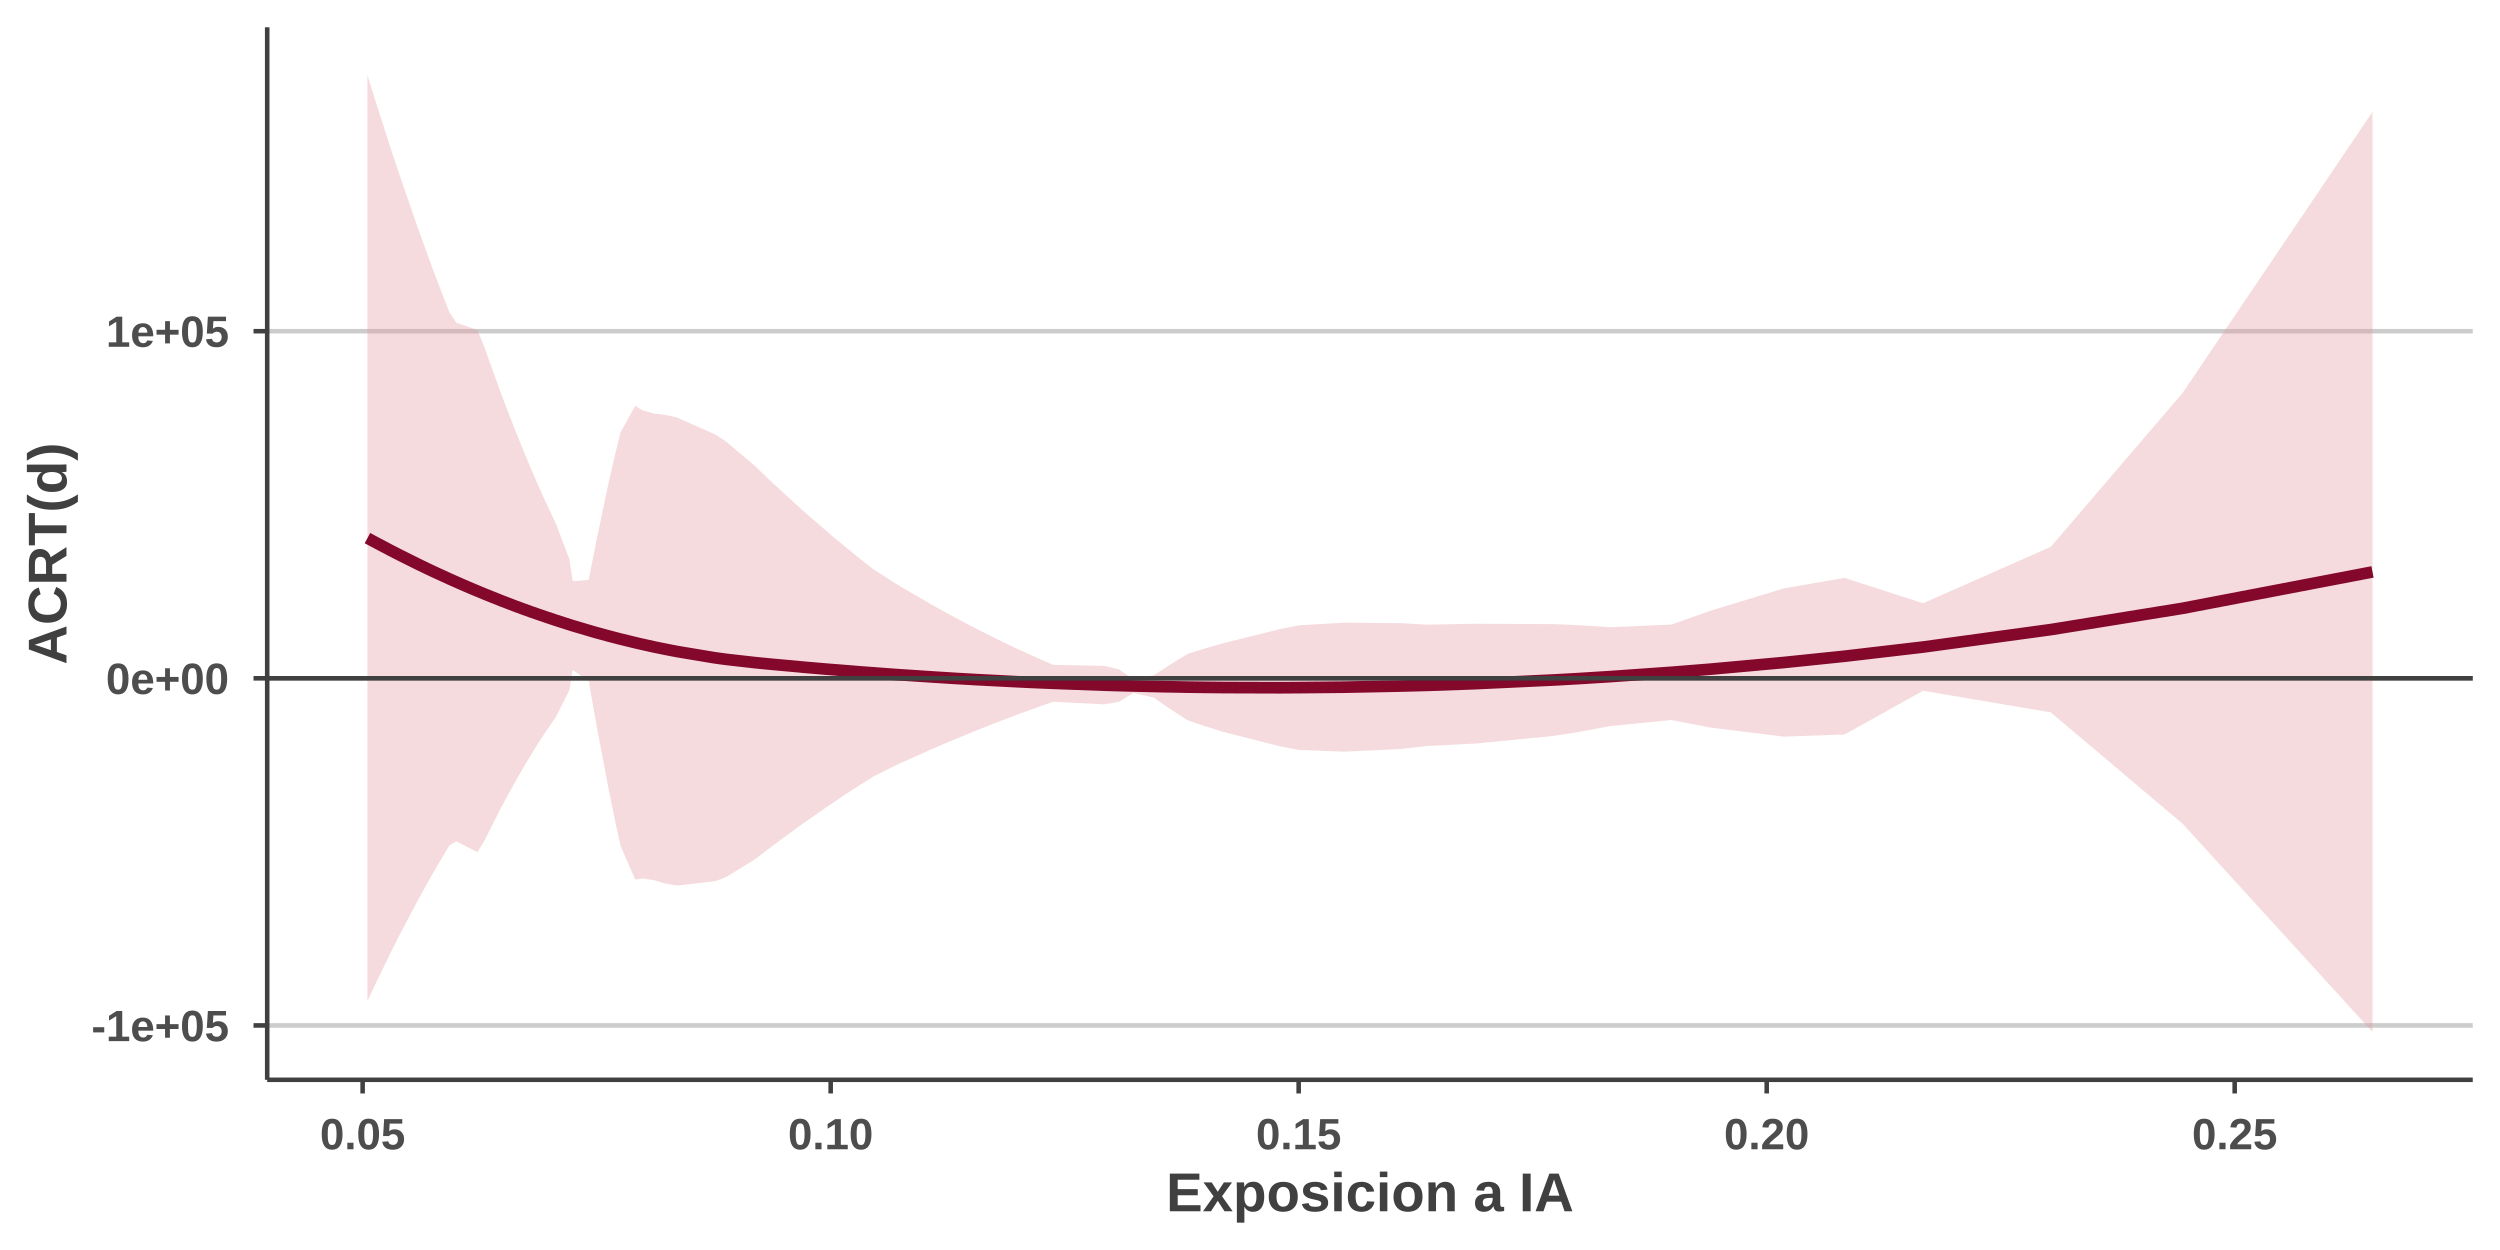
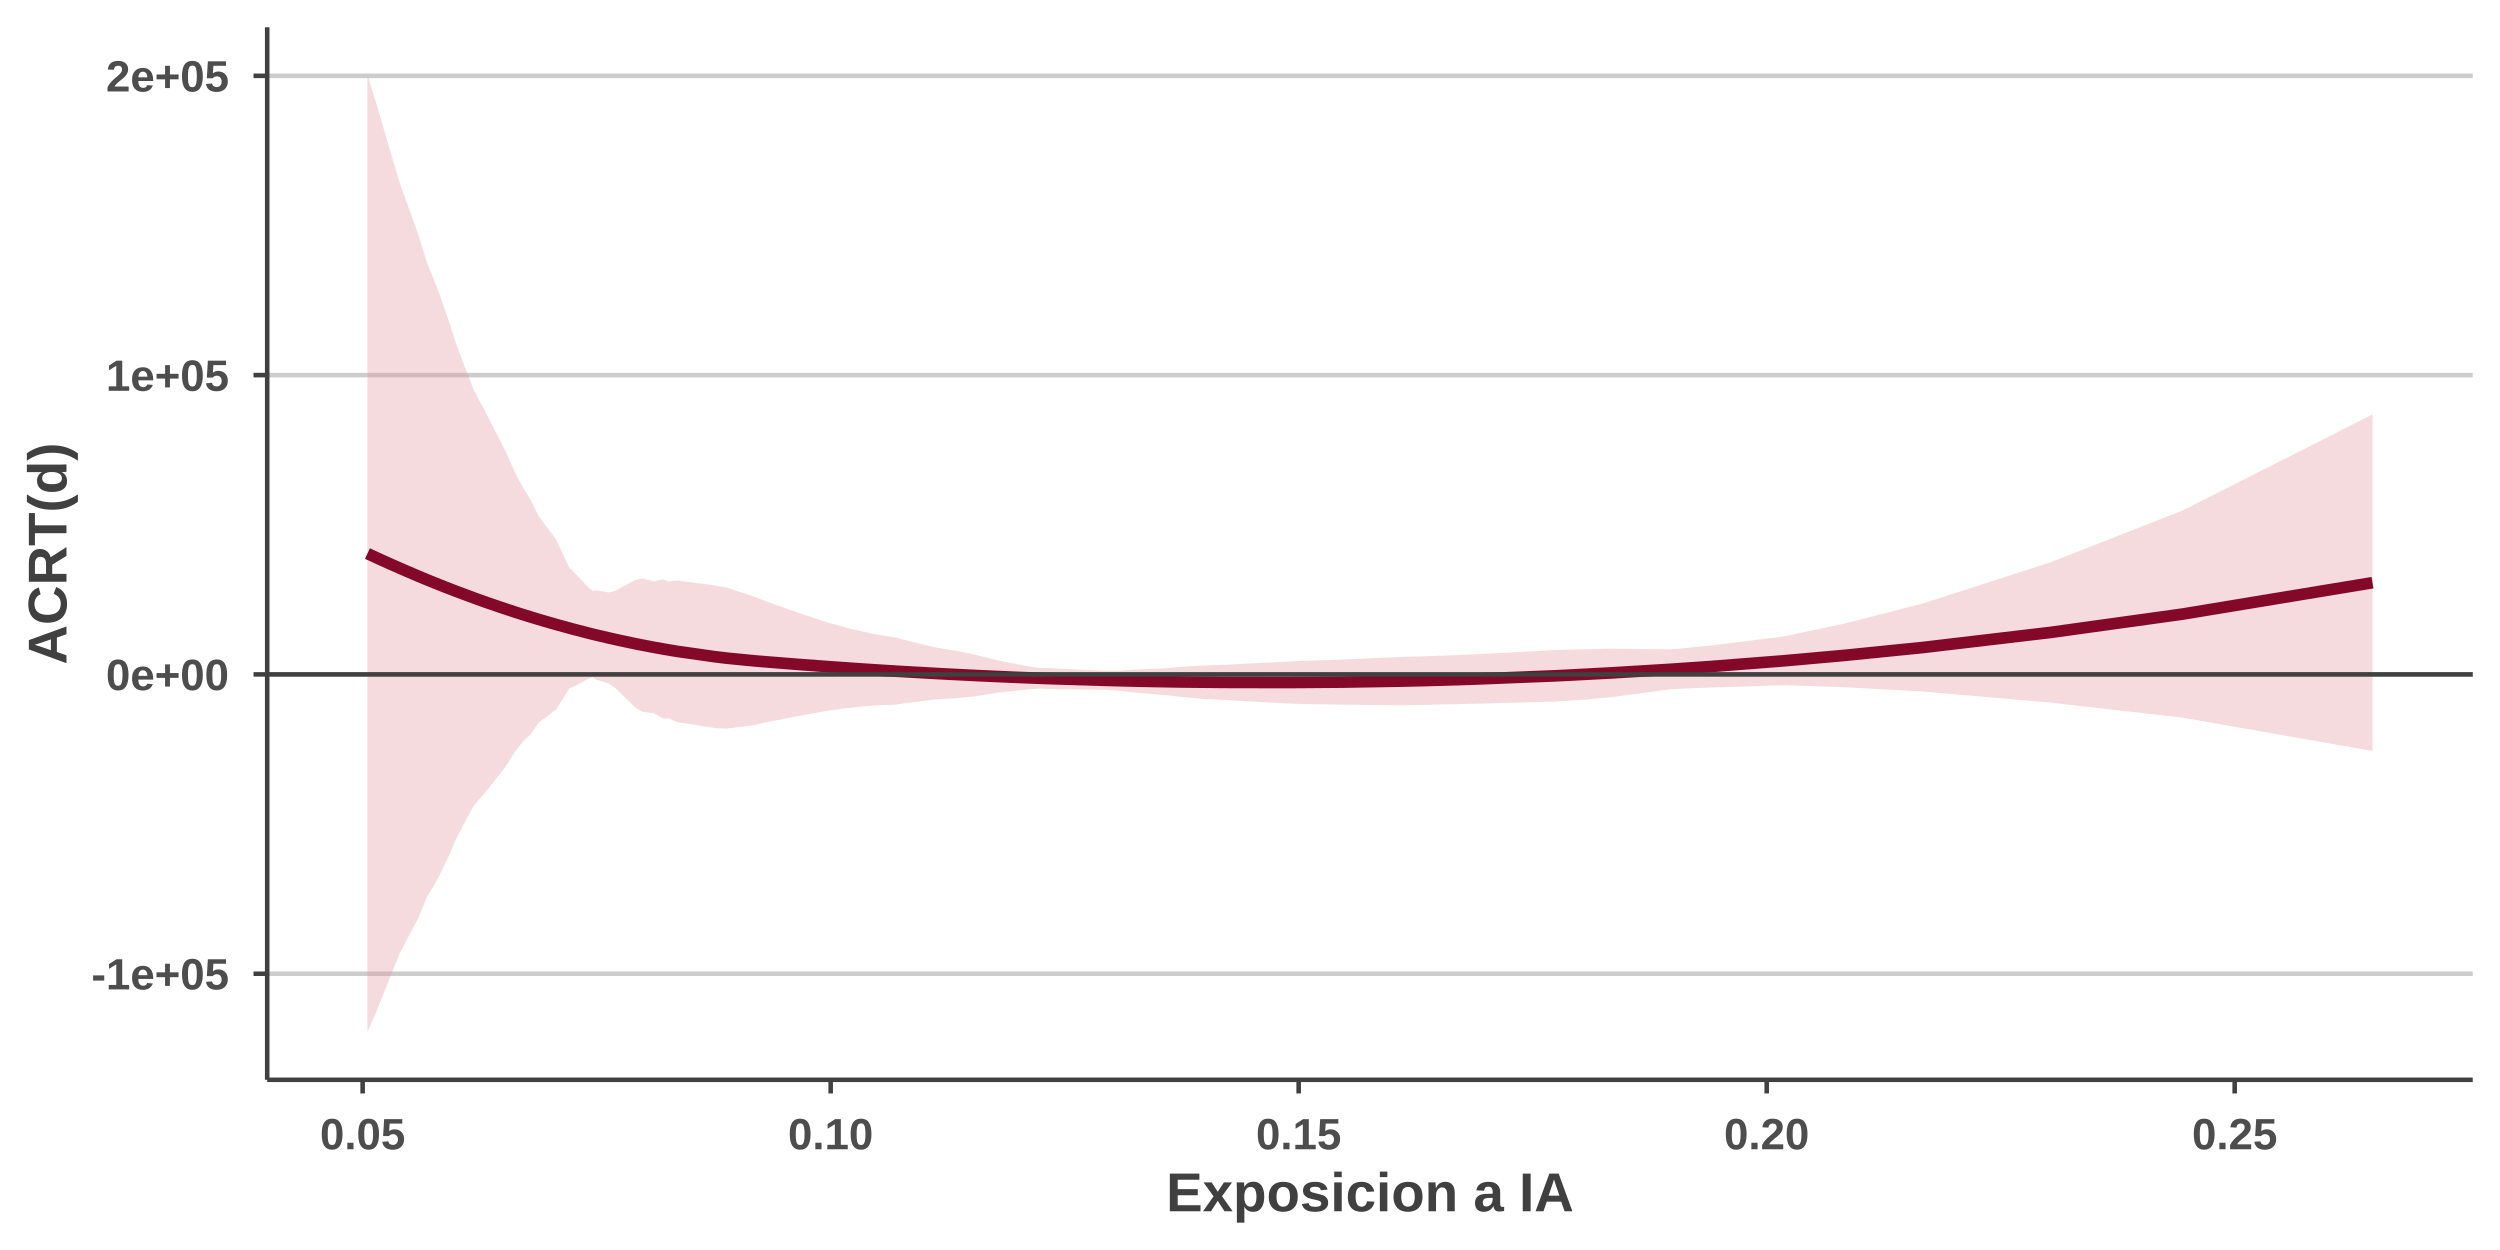
<svg xmlns="http://www.w3.org/2000/svg" width="411.02pt" height="205.51pt" viewBox="0 0 411.02 205.51">
  <g class="svglite">
    <defs>
      <style type="text/css">
    .svglite line, .svglite polyline, .svglite polygon, .svglite path, .svglite rect, .svglite circle {
      fill: none;
      stroke: #000000;
      stroke-linecap: round;
      stroke-linejoin: round;
      stroke-miterlimit: 10.00;
    }
    .svglite text {
      white-space: pre;
    }
    .svglite g.glyphgroup path {
      fill: inherit;
      stroke: none;
    }
  </style>
    </defs>
    <rect width="100%" height="100%" style="stroke: none; fill: #FFFFFF;" />
    <defs>
      <clipPath id="cpMC4wMHw0MTEuMDJ8MC4wMHwyMDUuNTE=">
        <rect x="0.00" y="0.00" width="411.02" height="205.51" />
      </clipPath>
    </defs>
    <g clip-path="url(#cpMC4wMHw0MTEuMDJ8MC4wMHwyMDUuNTE=)">
      <rect x="0" y="0.00" width="411.02" height="205.51" style="stroke-width: 0.87; stroke: none; fill: #FFFFFF;" />
    </g>
    <defs>
      <clipPath id="cpNDMuOTN8NDA2LjU0fDQuNDh8MTc3LjUz">
        <rect x="43.93" y="4.48" width="362.62" height="173.04" />
      </clipPath>
    </defs>
    <g clip-path="url(#cpNDMuOTN8NDA2LjU0fDQuNDh8MTc3LjUz)">
      <rect x="43.93" y="4.48" width="362.62" height="173.04" style="stroke-width: 0.87; stroke: none; fill: #FFFFFF;" />
-       <polyline points="43.93,168.59 406.54,168.59 " style="stroke-width: 0.75; stroke: #CCCCCC; stroke-linecap: butt;" />
-       <polyline points="43.93,111.52 406.54,111.52 " style="stroke-width: 0.75; stroke: #CCCCCC; stroke-linecap: butt;" />
-       <polyline points="43.93,54.45 406.54,54.45 " style="stroke-width: 0.75; stroke: #CCCCCC; stroke-linecap: butt;" />
-       <polygon points="60.41,12.35 61.96,17.33 64.31,24.63 65.76,28.97 68.73,37.57 70.16,41.52 70.85,43.40 71.64,45.52 72.28,47.21 73.89,51.36 75.02,53.05 76.77,53.65 77.88,54.04 78.51,54.27 79.59,56.97 82.38,64.71 83.32,67.19 84.70,70.73 86.06,74.10 87.16,76.73 88.54,79.93 89.77,82.66 91.44,86.21 93.62,91.95 94.16,95.57 96.80,95.32 97.47,91.83 98.15,88.43 100.02,79.56 101.13,74.71 102.02,71.08 104.43,66.73 105.60,67.43 107.53,68.00 108.99,68.16 109.90,68.32 111.35,68.66 117.53,71.40 118.77,72.20 119.53,72.73 124.12,76.61 125.94,78.36 127.31,79.65 131.19,83.21 132.10,84.03 136.07,87.48 136.72,88.03 139.33,90.20 139.83,90.60 141.41,91.88 143.56,93.57 147.33,95.99 148.52,96.71 153.48,99.58 155.06,100.46 157.27,101.66 160.44,103.33 163.91,105.07 166.84,106.48 168.87,107.41 170.94,108.34 171.74,108.69 172.63,109.08 173.15,109.30 181.59,109.49 183.93,110.04 186.35,111.64 189.69,111.02 191.42,109.89 193.70,108.45 195.31,107.48 198.36,106.54 201.26,105.71 210.45,103.43 213.57,102.80 220.85,102.38 230.32,102.45 234.63,102.70 242.53,102.55 255.53,102.61 259.28,102.77 264.74,103.12 274.80,102.68 281.29,100.39 293.29,96.73 303.25,95.01 316.17,99.18 337.17,89.90 358.84,64.60 390.06,18.39 390.06,169.66 358.84,135.43 337.17,117.12 316.17,113.57 303.25,120.76 293.29,121.11 281.29,119.63 274.80,118.38 264.74,119.37 259.28,120.39 255.53,120.98 242.53,122.25 234.63,122.65 230.32,123.14 220.85,123.58 213.57,123.30 210.45,122.70 201.26,120.37 198.36,119.47 195.31,118.45 193.70,117.43 191.42,115.90 189.69,114.70 186.35,113.93 183.93,115.39 181.59,115.80 173.15,115.38 172.63,115.56 171.74,115.87 170.94,116.15 168.87,116.90 166.84,117.64 163.91,118.76 160.44,120.13 157.27,121.43 155.06,122.36 153.48,123.04 148.52,125.25 147.33,125.80 143.56,127.68 141.41,129.04 139.83,130.06 139.33,130.39 136.72,132.13 136.07,132.57 132.10,135.34 131.19,135.99 127.31,138.85 125.94,139.88 124.12,141.28 119.53,144.11 118.77,144.44 117.53,144.89 111.35,145.59 109.90,145.37 108.99,145.16 107.53,144.71 105.60,144.43 104.43,144.59 102.02,139.06 101.13,134.97 100.02,129.54 98.15,119.64 97.47,115.87 96.80,111.98 94.16,110.16 93.62,113.45 91.44,117.79 89.77,120.23 88.54,122.11 87.16,124.34 86.06,126.18 84.70,128.54 83.32,131.03 82.38,132.79 79.59,138.30 78.51,140.09 77.88,139.79 76.77,139.24 75.02,138.32 73.89,138.99 72.28,141.68 71.64,142.77 70.85,144.15 70.16,145.37 68.73,147.95 65.76,153.59 64.31,156.45 61.96,161.28 60.41,164.58 " style="stroke-width: 0.00; stroke: none; stroke-linecap: butt; fill: #E397A0; fill-opacity: 0.35;" />
-       <polyline points="60.41,12.35 61.96,17.33 64.31,24.63 65.76,28.97 68.73,37.57 70.16,41.52 70.85,43.40 71.64,45.52 72.28,47.21 73.89,51.36 75.02,53.05 76.77,53.65 77.88,54.04 78.51,54.27 79.59,56.97 82.38,64.71 83.32,67.19 84.70,70.73 86.06,74.10 87.16,76.73 88.54,79.93 89.77,82.66 91.44,86.21 93.62,91.95 94.16,95.57 96.80,95.32 97.47,91.83 98.15,88.43 100.02,79.56 101.13,74.71 102.02,71.08 104.43,66.73 105.60,67.43 107.53,68.00 108.99,68.16 109.90,68.32 111.35,68.66 117.53,71.40 118.77,72.20 119.53,72.73 124.12,76.61 125.94,78.36 127.31,79.65 131.19,83.21 132.10,84.03 136.07,87.48 136.72,88.03 139.33,90.20 139.83,90.60 141.41,91.88 143.56,93.57 147.33,95.99 148.52,96.71 153.48,99.58 155.06,100.46 157.27,101.66 160.44,103.33 163.91,105.07 166.84,106.48 168.87,107.41 170.94,108.34 171.74,108.69 172.63,109.08 173.15,109.30 181.59,109.49 183.93,110.04 186.35,111.64 189.69,111.02 191.42,109.89 193.70,108.45 195.31,107.48 198.36,106.54 201.26,105.71 210.45,103.43 213.57,102.80 220.85,102.38 230.32,102.45 234.63,102.70 242.53,102.55 255.53,102.61 259.28,102.77 264.74,103.12 274.80,102.68 281.29,100.39 293.29,96.73 303.25,95.01 316.17,99.18 337.17,89.90 358.84,64.60 390.06,18.39 " style="stroke-width: 0.00; stroke: none; stroke-linecap: butt;" />
-       <polyline points="390.06,169.66 358.84,135.43 337.17,117.12 316.17,113.57 303.25,120.76 293.29,121.11 281.29,119.63 274.80,118.38 264.74,119.37 259.28,120.39 255.53,120.98 242.53,122.25 234.63,122.65 230.32,123.14 220.85,123.58 213.57,123.30 210.45,122.70 201.26,120.37 198.36,119.47 195.31,118.45 193.70,117.43 191.42,115.90 189.69,114.70 186.35,113.93 183.93,115.39 181.59,115.80 173.15,115.38 172.63,115.56 171.74,115.87 170.94,116.15 168.87,116.90 166.84,117.64 163.91,118.76 160.44,120.13 157.27,121.43 155.06,122.36 153.48,123.04 148.52,125.25 147.33,125.80 143.56,127.68 141.41,129.04 139.83,130.06 139.33,130.39 136.72,132.13 136.07,132.57 132.10,135.34 131.19,135.99 127.31,138.85 125.94,139.88 124.12,141.28 119.53,144.11 118.77,144.44 117.53,144.89 111.35,145.59 109.90,145.37 108.99,145.16 107.53,144.71 105.60,144.43 104.43,144.59 102.02,139.06 101.13,134.97 100.02,129.54 98.15,119.64 97.47,115.87 96.80,111.98 94.16,110.16 93.62,113.45 91.44,117.79 89.77,120.23 88.54,122.11 87.16,124.34 86.06,126.18 84.70,128.54 83.32,131.03 82.38,132.79 79.59,138.30 78.51,140.09 77.88,139.79 76.77,139.24 75.02,138.32 73.89,138.99 72.28,141.68 71.64,142.77 70.85,144.15 70.16,145.37 68.73,147.95 65.76,153.59 64.31,156.45 61.96,161.28 60.41,164.58 " style="stroke-width: 0.00; stroke: none; stroke-linecap: butt;" />
-       <polyline points="60.41,88.47 61.96,89.30 64.31,90.54 65.76,91.28 68.73,92.76 70.16,93.45 70.85,93.78 71.64,94.15 72.28,94.44 73.89,95.18 75.02,95.68 76.77,96.45 77.88,96.92 78.51,97.18 79.59,97.63 82.38,98.75 83.32,99.11 84.70,99.64 86.06,100.14 87.16,100.54 88.54,101.02 89.77,101.44 91.44,102.00 93.62,102.70 94.16,102.87 96.80,103.65 97.47,103.85 98.15,104.04 100.02,104.55 101.13,104.84 102.02,105.07 104.43,105.66 105.60,105.93 107.53,106.36 108.99,106.66 109.90,106.84 111.35,107.12 117.53,108.15 118.77,108.32 119.53,108.42 124.12,108.94 125.94,109.12 127.31,109.25 131.19,109.60 132.10,109.69 136.07,110.03 136.72,110.08 139.33,110.29 139.83,110.33 141.41,110.46 143.56,110.62 147.33,110.90 148.52,110.98 153.48,111.31 155.06,111.41 157.27,111.55 160.44,111.73 163.91,111.91 166.84,112.06 168.87,112.16 170.94,112.25 171.74,112.28 172.63,112.32 173.15,112.34 181.59,112.65 183.93,112.72 186.35,112.78 189.69,112.86 191.42,112.90 193.70,112.94 195.31,112.97 198.36,113.01 201.26,113.04 210.45,113.07 213.57,113.05 220.85,112.98 230.32,112.79 234.63,112.68 242.53,112.40 255.53,111.79 259.28,111.58 264.74,111.24 274.80,110.53 281.29,110.01 293.29,108.92 303.25,107.89 316.17,106.38 337.17,103.51 358.84,100.01 390.06,94.03 " style="stroke-width: 1.92; stroke: #83082A; stroke-linecap: butt;" />
-       <line x1="43.93" y1="111.52" x2="406.54" y2="111.52" style="stroke-width: 0.75; stroke: #404040; stroke-linecap: butt;" />
+       <polyline points="43.93,160.09 406.54,160.09 " style="stroke-width: 0.75; stroke: #CCCCCC; stroke-linecap: butt;" />
+       <polyline points="43.93,110.88 406.54,110.88 " style="stroke-width: 0.75; stroke: #CCCCCC; stroke-linecap: butt;" />
+       <polyline points="43.93,61.67 406.54,61.67 " style="stroke-width: 0.75; stroke: #CCCCCC; stroke-linecap: butt;" />
+       <polyline points="43.93,12.47 406.54,12.47 " style="stroke-width: 0.75; stroke: #CCCCCC; stroke-linecap: butt;" />
+       <polygon points="60.41,12.35 61.96,17.32 64.31,25.36 65.76,30.21 68.73,38.42 70.16,43.08 70.85,44.81 71.64,46.76 72.28,48.46 73.89,53.06 75.02,56.61 76.77,61.25 77.88,64.08 78.51,65.30 79.59,67.31 82.38,72.73 83.32,74.65 84.70,77.73 86.06,80.30 87.16,81.99 88.54,84.83 89.77,86.47 91.44,88.72 93.62,93.41 94.16,93.85 96.80,96.65 97.47,97.13 98.15,97.05 100.02,97.40 101.13,97.15 102.02,96.67 104.43,95.35 105.60,95.11 107.53,95.59 108.99,95.24 109.90,95.60 111.35,95.45 117.53,96.24 118.77,96.48 119.53,96.62 124.12,98.14 125.94,98.86 127.31,99.36 131.19,100.72 132.10,101.03 136.07,102.34 136.72,102.51 139.33,103.24 139.83,103.37 141.41,103.74 143.56,104.21 147.33,104.84 148.52,105.17 153.48,106.38 155.06,106.67 157.27,107.01 160.44,107.66 163.91,108.54 166.84,109.12 168.87,109.51 170.94,109.82 171.74,109.81 172.63,109.84 173.15,109.88 181.59,110.28 183.93,110.28 186.35,110.11 189.69,109.95 191.42,109.88 193.70,109.68 195.31,109.56 198.36,109.39 201.26,109.30 210.45,108.83 213.57,108.68 220.85,108.43 230.32,108.00 234.63,107.88 242.53,107.58 255.53,106.88 259.28,106.76 264.74,106.64 274.80,106.76 281.29,106.13 293.29,104.63 303.25,102.52 316.17,99.20 337.17,92.43 358.84,83.93 390.06,68.13 390.06,123.47 358.84,117.99 337.17,115.52 316.17,113.70 303.25,112.98 293.29,112.65 281.29,113.03 274.80,113.30 264.74,114.65 259.28,115.11 255.53,115.35 242.53,115.70 234.63,115.88 230.32,115.96 220.85,115.85 213.57,115.73 210.45,115.60 201.26,115.08 198.36,114.93 195.31,114.70 193.70,114.53 191.42,114.26 189.69,114.12 186.35,113.83 183.93,113.55 181.59,113.42 173.15,113.30 172.63,113.30 171.74,113.26 170.94,113.20 168.87,113.35 166.84,113.58 163.91,113.90 160.44,114.46 157.27,114.79 155.06,114.91 153.48,115.02 148.52,115.66 147.33,115.85 143.56,116.00 141.41,116.19 139.83,116.35 139.33,116.41 136.72,116.77 136.07,116.85 132.10,117.57 131.19,117.74 127.31,118.49 125.94,118.76 124.12,119.18 119.53,119.79 118.77,119.76 117.53,119.70 111.35,118.73 109.90,118.09 108.99,118.14 107.53,117.27 105.60,117.01 104.43,116.30 102.02,113.97 101.13,113.09 100.02,112.34 98.15,111.80 97.47,111.40 96.80,111.55 94.16,112.98 93.62,113.14 91.44,116.63 89.77,117.92 88.54,118.83 87.16,120.83 86.06,121.84 84.70,123.54 83.32,125.72 82.38,127.01 79.59,130.51 78.51,131.74 77.88,132.50 76.77,134.52 75.02,137.85 73.89,140.52 72.28,143.86 71.64,145.04 70.85,146.35 70.16,147.52 68.73,151.00 65.76,156.65 64.31,160.22 61.96,166.13 60.41,169.66 " style="stroke-width: 0.00; stroke: none; stroke-linecap: butt; fill: #E397A0; fill-opacity: 0.35;" />
+       <polyline points="60.41,12.35 61.96,17.32 64.31,25.36 65.76,30.21 68.73,38.42 70.16,43.08 70.85,44.81 71.64,46.76 72.28,48.46 73.89,53.06 75.02,56.61 76.77,61.25 77.88,64.08 78.51,65.30 79.59,67.31 82.38,72.73 83.32,74.65 84.70,77.73 86.06,80.30 87.16,81.99 88.54,84.83 89.77,86.47 91.44,88.72 93.62,93.41 94.16,93.85 96.80,96.65 97.47,97.13 98.15,97.05 100.02,97.40 101.13,97.15 102.02,96.67 104.43,95.35 105.60,95.11 107.53,95.59 108.99,95.24 109.90,95.60 111.35,95.45 117.53,96.24 118.77,96.48 119.53,96.62 124.12,98.14 125.94,98.86 127.31,99.36 131.19,100.72 132.10,101.03 136.07,102.34 136.72,102.51 139.33,103.24 139.83,103.37 141.41,103.74 143.56,104.21 147.33,104.84 148.52,105.17 153.48,106.38 155.06,106.67 157.27,107.01 160.44,107.66 163.91,108.54 166.84,109.12 168.87,109.51 170.94,109.82 171.74,109.81 172.63,109.84 173.15,109.88 181.59,110.28 183.93,110.28 186.35,110.11 189.69,109.95 191.42,109.88 193.70,109.68 195.31,109.56 198.36,109.39 201.26,109.30 210.45,108.83 213.57,108.68 220.85,108.43 230.32,108.00 234.63,107.88 242.53,107.58 255.53,106.88 259.28,106.76 264.74,106.64 274.80,106.76 281.29,106.13 293.29,104.63 303.25,102.52 316.17,99.20 337.17,92.43 358.84,83.93 390.06,68.13 " style="stroke-width: 0.00; stroke: none; stroke-linecap: butt;" />
+       <polyline points="390.06,123.47 358.84,117.99 337.17,115.52 316.17,113.70 303.25,112.98 293.29,112.65 281.29,113.03 274.80,113.30 264.74,114.65 259.28,115.11 255.53,115.35 242.53,115.70 234.63,115.88 230.32,115.96 220.85,115.85 213.57,115.73 210.45,115.60 201.26,115.08 198.36,114.93 195.31,114.70 193.70,114.53 191.42,114.26 189.69,114.12 186.35,113.83 183.93,113.55 181.59,113.42 173.15,113.30 172.63,113.30 171.74,113.26 170.94,113.20 168.87,113.35 166.84,113.58 163.91,113.90 160.44,114.46 157.27,114.79 155.06,114.91 153.48,115.02 148.52,115.66 147.33,115.85 143.56,116.00 141.41,116.19 139.83,116.35 139.33,116.41 136.72,116.77 136.07,116.85 132.10,117.57 131.19,117.74 127.31,118.49 125.94,118.76 124.12,119.18 119.53,119.79 118.77,119.76 117.53,119.70 111.35,118.73 109.90,118.09 108.99,118.14 107.53,117.27 105.60,117.01 104.43,116.30 102.02,113.97 101.13,113.09 100.02,112.34 98.15,111.80 97.47,111.40 96.80,111.55 94.16,112.98 93.62,113.14 91.44,116.63 89.77,117.92 88.54,118.83 87.16,120.83 86.06,121.84 84.70,123.54 83.32,125.72 82.38,127.01 79.59,130.51 78.51,131.74 77.88,132.50 76.77,134.52 75.02,137.85 73.89,140.52 72.28,143.86 71.64,145.04 70.85,146.35 70.16,147.52 68.73,151.00 65.76,156.65 64.31,160.22 61.96,166.13 60.41,169.66 " style="stroke-width: 0.00; stroke: none; stroke-linecap: butt;" />
+       <polyline points="60.41,91.01 61.96,91.73 64.31,92.79 65.76,93.43 68.73,94.71 70.16,95.30 70.85,95.58 71.64,95.90 72.28,96.16 73.89,96.79 75.02,97.23 76.77,97.88 77.88,98.29 78.51,98.52 79.59,98.91 82.38,99.87 83.32,100.18 84.70,100.64 86.06,101.07 87.16,101.41 88.54,101.83 89.77,102.19 91.44,102.67 93.62,103.27 94.16,103.42 96.80,104.10 97.47,104.27 98.15,104.43 100.02,104.87 101.13,105.12 102.02,105.32 104.43,105.83 105.60,106.06 107.53,106.43 108.99,106.69 109.90,106.85 111.35,107.09 117.53,107.97 118.77,108.12 119.53,108.21 124.12,108.66 125.94,108.81 127.31,108.92 131.19,109.23 132.10,109.30 136.07,109.59 136.72,109.64 139.33,109.82 139.83,109.86 141.41,109.97 143.56,110.11 147.33,110.35 148.52,110.42 153.48,110.70 155.06,110.79 157.27,110.90 160.44,111.06 163.91,111.22 166.84,111.35 168.87,111.43 170.94,111.51 171.74,111.54 172.63,111.57 173.15,111.59 181.59,111.85 183.93,111.91 186.35,111.97 189.69,112.04 191.42,112.07 193.70,112.11 195.31,112.13 198.36,112.16 201.26,112.19 210.45,112.21 213.57,112.20 220.85,112.14 230.32,111.98 234.63,111.88 242.53,111.64 255.53,111.12 259.28,110.93 264.74,110.64 274.80,110.03 281.29,109.58 293.29,108.64 303.25,107.75 316.17,106.45 337.17,103.97 358.84,100.96 390.06,95.80 " style="stroke-width: 1.92; stroke: #83082A; stroke-linecap: butt;" />
+       <line x1="43.93" y1="110.88" x2="406.54" y2="110.88" style="stroke-width: 0.75; stroke: #404040; stroke-linecap: butt;" />
    </g>
    <g clip-path="url(#cpMC4wMHw0MTEuMDJ8MC4wMHwyMDUuNTE=)">
      <polyline points="43.93,177.53 43.93,4.48 " style="stroke-width: 0.75; stroke: #404040; stroke-linecap: butt;" />
-       <text x="37.65" y="171.17" text-anchor="end" style="font-size: 7.20px; font-weight: bold;fill: #4D4D4D; font-family: &quot;Arial&quot;;" textLength="22.59px" lengthAdjust="spacingAndGlyphs">-1e+05</text>
-       <text x="37.65" y="114.09" text-anchor="end" style="font-size: 7.20px; font-weight: bold;fill: #4D4D4D; font-family: &quot;Arial&quot;;" textLength="20.20px" lengthAdjust="spacingAndGlyphs">0e+00</text>
-       <text x="37.65" y="57.02" text-anchor="end" style="font-size: 7.20px; font-weight: bold;fill: #4D4D4D; font-family: &quot;Arial&quot;;" textLength="20.20px" lengthAdjust="spacingAndGlyphs">1e+05</text>
-       <polyline points="41.68,168.59 43.93,168.59 " style="stroke-width: 0.75; stroke: #404040; stroke-linecap: butt;" />
-       <polyline points="41.68,111.52 43.93,111.52 " style="stroke-width: 0.75; stroke: #404040; stroke-linecap: butt;" />
-       <polyline points="41.68,54.45 43.93,54.45 " style="stroke-width: 0.75; stroke: #404040; stroke-linecap: butt;" />
+       <text x="37.65" y="162.66" text-anchor="end" style="font-size: 7.20px; font-weight: bold;fill: #4D4D4D; font-family: &quot;Arial&quot;;" textLength="22.59px" lengthAdjust="spacingAndGlyphs">-1e+05</text>
+       <text x="37.65" y="113.45" text-anchor="end" style="font-size: 7.20px; font-weight: bold;fill: #4D4D4D; font-family: &quot;Arial&quot;;" textLength="20.20px" lengthAdjust="spacingAndGlyphs">0e+00</text>
+       <text x="37.65" y="64.25" text-anchor="end" style="font-size: 7.20px; font-weight: bold;fill: #4D4D4D; font-family: &quot;Arial&quot;;" textLength="20.20px" lengthAdjust="spacingAndGlyphs">1e+05</text>
+       <text x="37.65" y="15.04" text-anchor="end" style="font-size: 7.20px; font-weight: bold;fill: #4D4D4D; font-family: &quot;Arial&quot;;" textLength="20.20px" lengthAdjust="spacingAndGlyphs">2e+05</text>
+       <polyline points="41.68,160.09 43.93,160.09 " style="stroke-width: 0.75; stroke: #404040; stroke-linecap: butt;" />
+       <polyline points="41.68,110.88 43.93,110.88 " style="stroke-width: 0.75; stroke: #404040; stroke-linecap: butt;" />
+       <polyline points="41.68,61.67 43.93,61.67 " style="stroke-width: 0.75; stroke: #404040; stroke-linecap: butt;" />
+       <polyline points="41.68,12.47 43.93,12.47 " style="stroke-width: 0.75; stroke: #404040; stroke-linecap: butt;" />
      <polyline points="43.93,177.53 406.54,177.53 " style="stroke-width: 0.75; stroke: #404040; stroke-linecap: butt;" />
      <polyline points="59.62,179.77 59.62,177.53 " style="stroke-width: 0.75; stroke: #404040; stroke-linecap: butt;" />
      <polyline points="136.57,179.77 136.57,177.53 " style="stroke-width: 0.75; stroke: #404040; stroke-linecap: butt;" />
      <polyline points="213.51,179.77 213.51,177.53 " style="stroke-width: 0.75; stroke: #404040; stroke-linecap: butt;" />
      <polyline points="290.46,179.77 290.46,177.53 " style="stroke-width: 0.75; stroke: #404040; stroke-linecap: butt;" />
      <polyline points="367.40,179.77 367.40,177.53 " style="stroke-width: 0.75; stroke: #404040; stroke-linecap: butt;" />
      <text x="59.62" y="188.95" text-anchor="middle" style="font-size: 7.20px; font-weight: bold;fill: #4D4D4D; font-family: &quot;Arial&quot;;" textLength="14.00px" lengthAdjust="spacingAndGlyphs">0.05</text>
      <text x="136.57" y="188.95" text-anchor="middle" style="font-size: 7.20px; font-weight: bold;fill: #4D4D4D; font-family: &quot;Arial&quot;;" textLength="14.00px" lengthAdjust="spacingAndGlyphs">0.10</text>
      <text x="213.51" y="188.95" text-anchor="middle" style="font-size: 7.20px; font-weight: bold;fill: #4D4D4D; font-family: &quot;Arial&quot;;" textLength="14.00px" lengthAdjust="spacingAndGlyphs">0.15</text>
      <text x="290.46" y="188.95" text-anchor="middle" style="font-size: 7.20px; font-weight: bold;fill: #4D4D4D; font-family: &quot;Arial&quot;;" textLength="14.00px" lengthAdjust="spacingAndGlyphs">0.20</text>
      <text x="367.40" y="188.95" text-anchor="middle" style="font-size: 7.20px; font-weight: bold;fill: #4D4D4D; font-family: &quot;Arial&quot;;" textLength="14.00px" lengthAdjust="spacingAndGlyphs">0.25</text>
      <text x="225.23" y="199.14" text-anchor="middle" style="font-size: 9.00px; font-weight: bold;fill: #404040; font-family: &quot;Arial&quot;;" textLength="67.00px" lengthAdjust="spacingAndGlyphs">Exposicion a IA</text>
      <text transform="translate(10.93,91.01) rotate(-90)" text-anchor="middle" style="font-size: 9.00px; font-weight: bold;fill: #404040; font-family: &quot;Arial&quot;;" textLength="36.50px" lengthAdjust="spacingAndGlyphs">ACRT(d)</text>
    </g>
  </g>
</svg>
